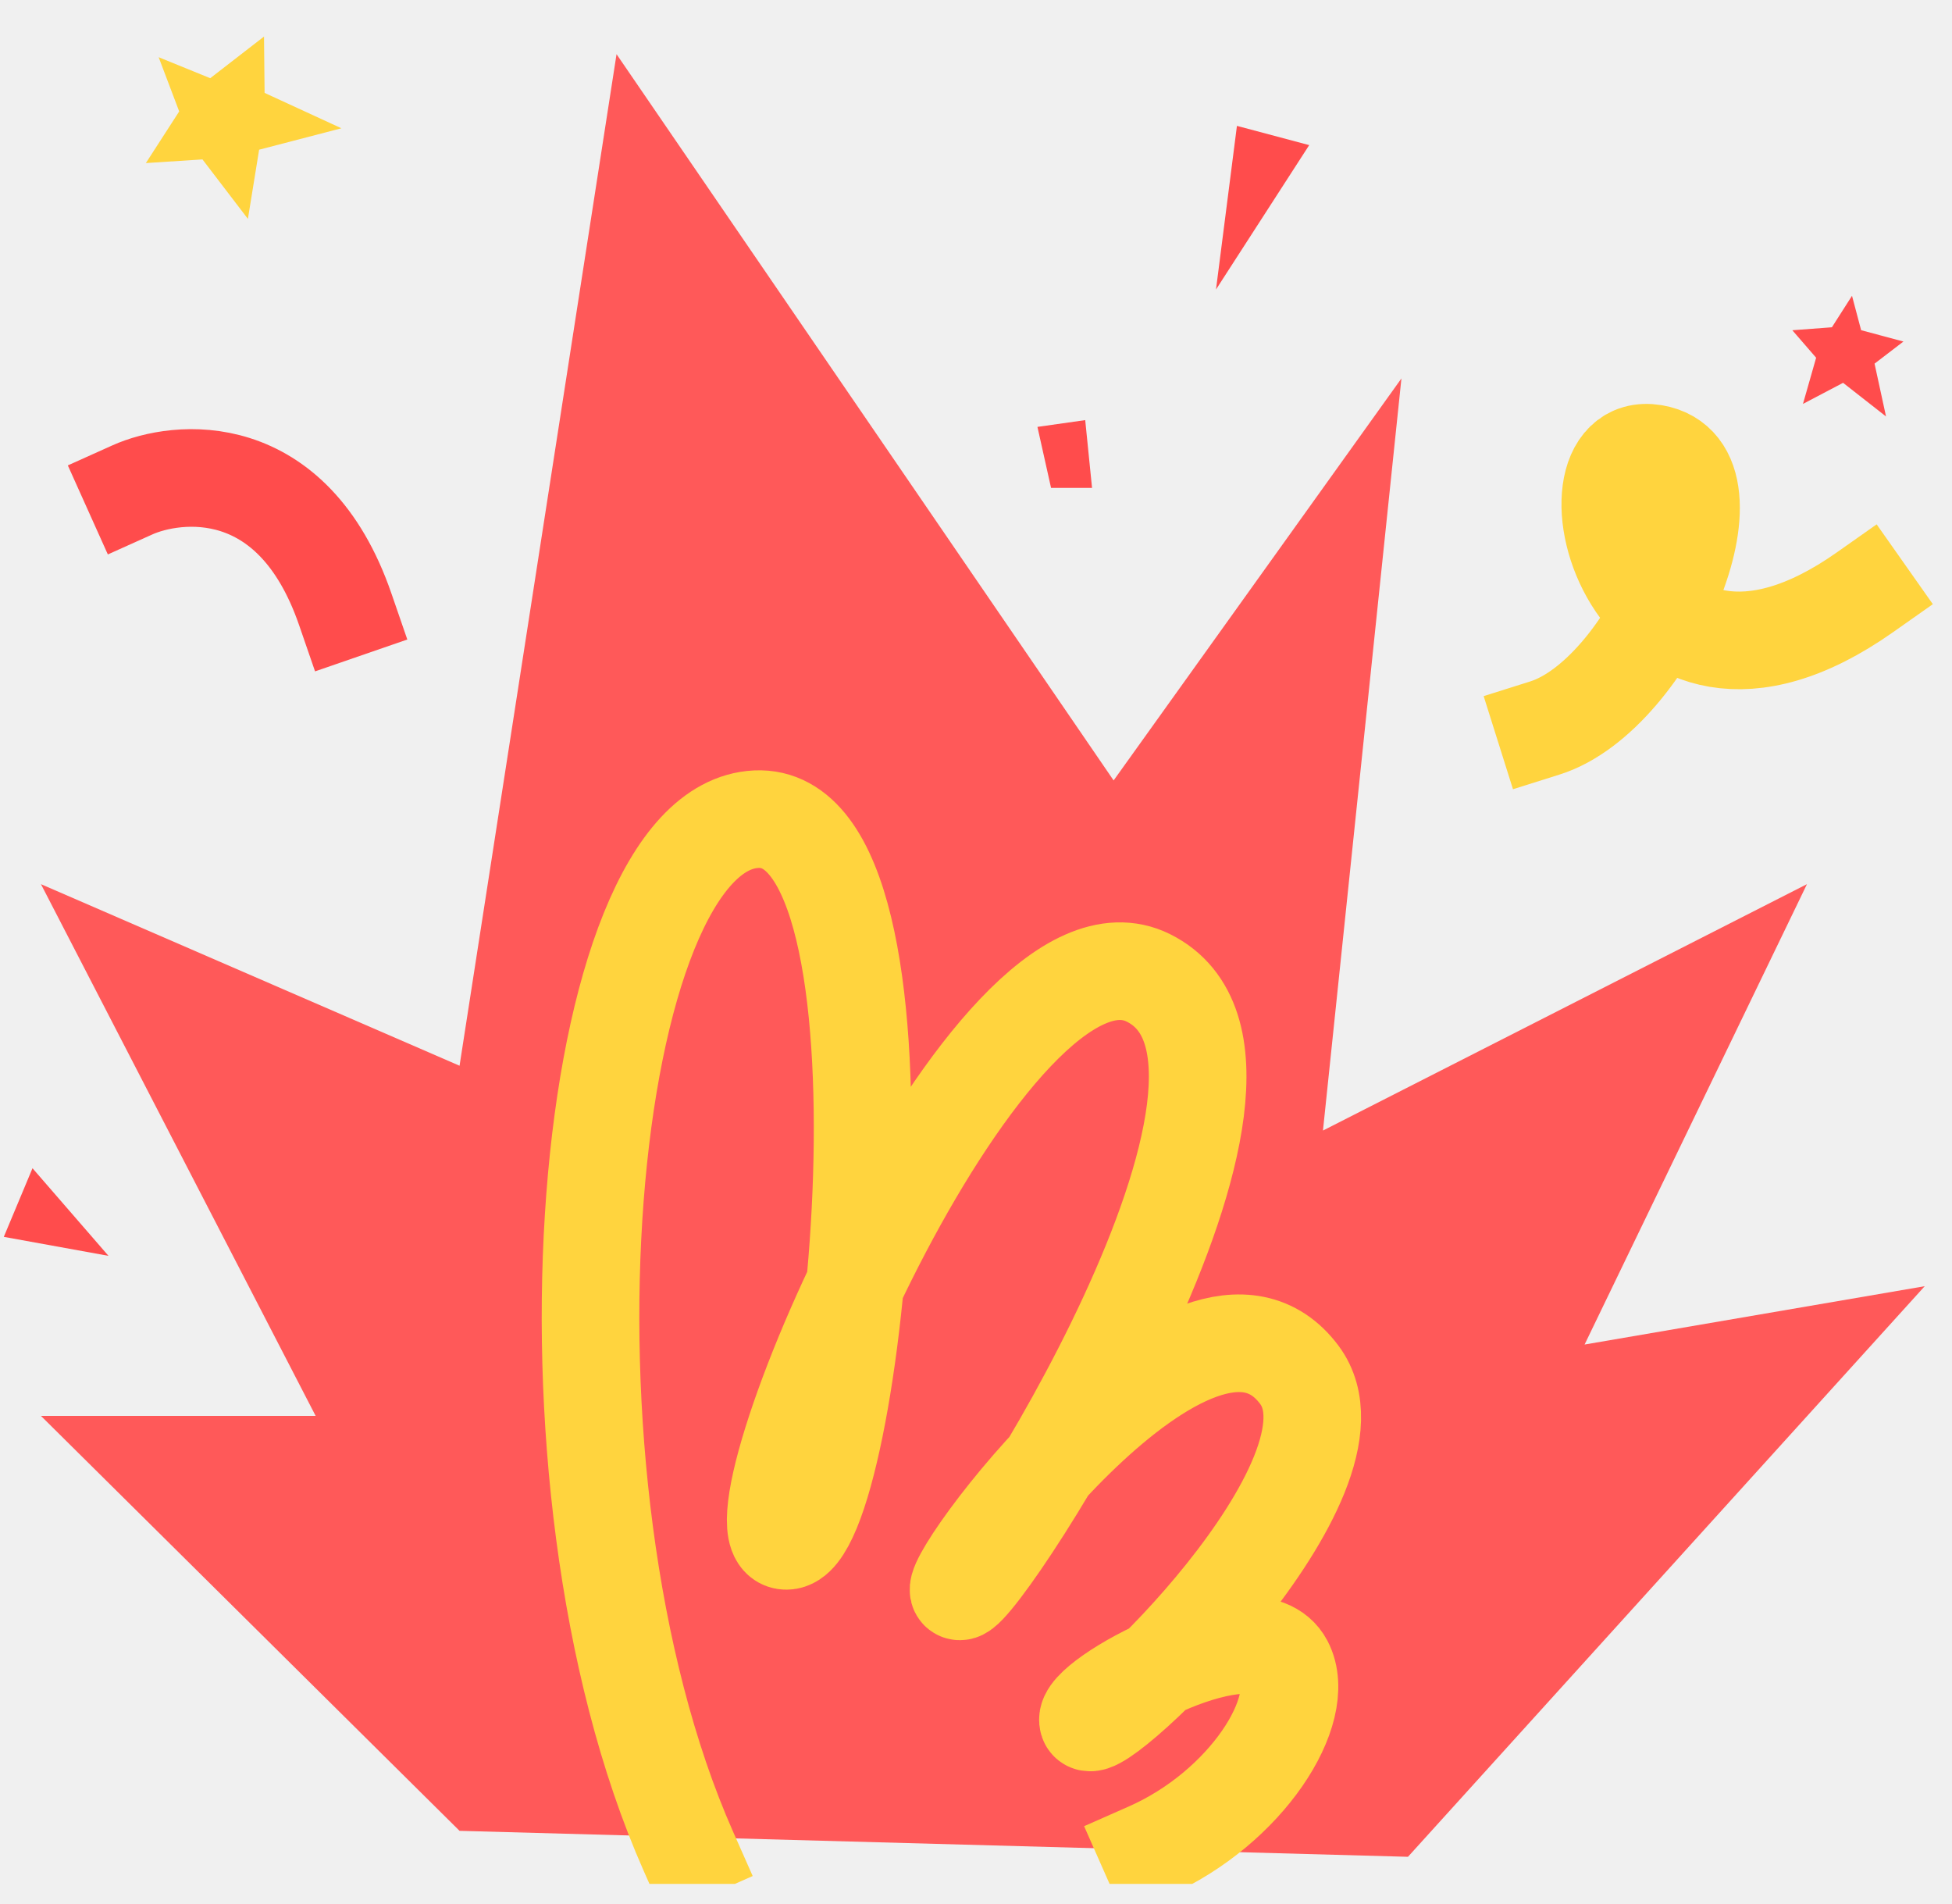
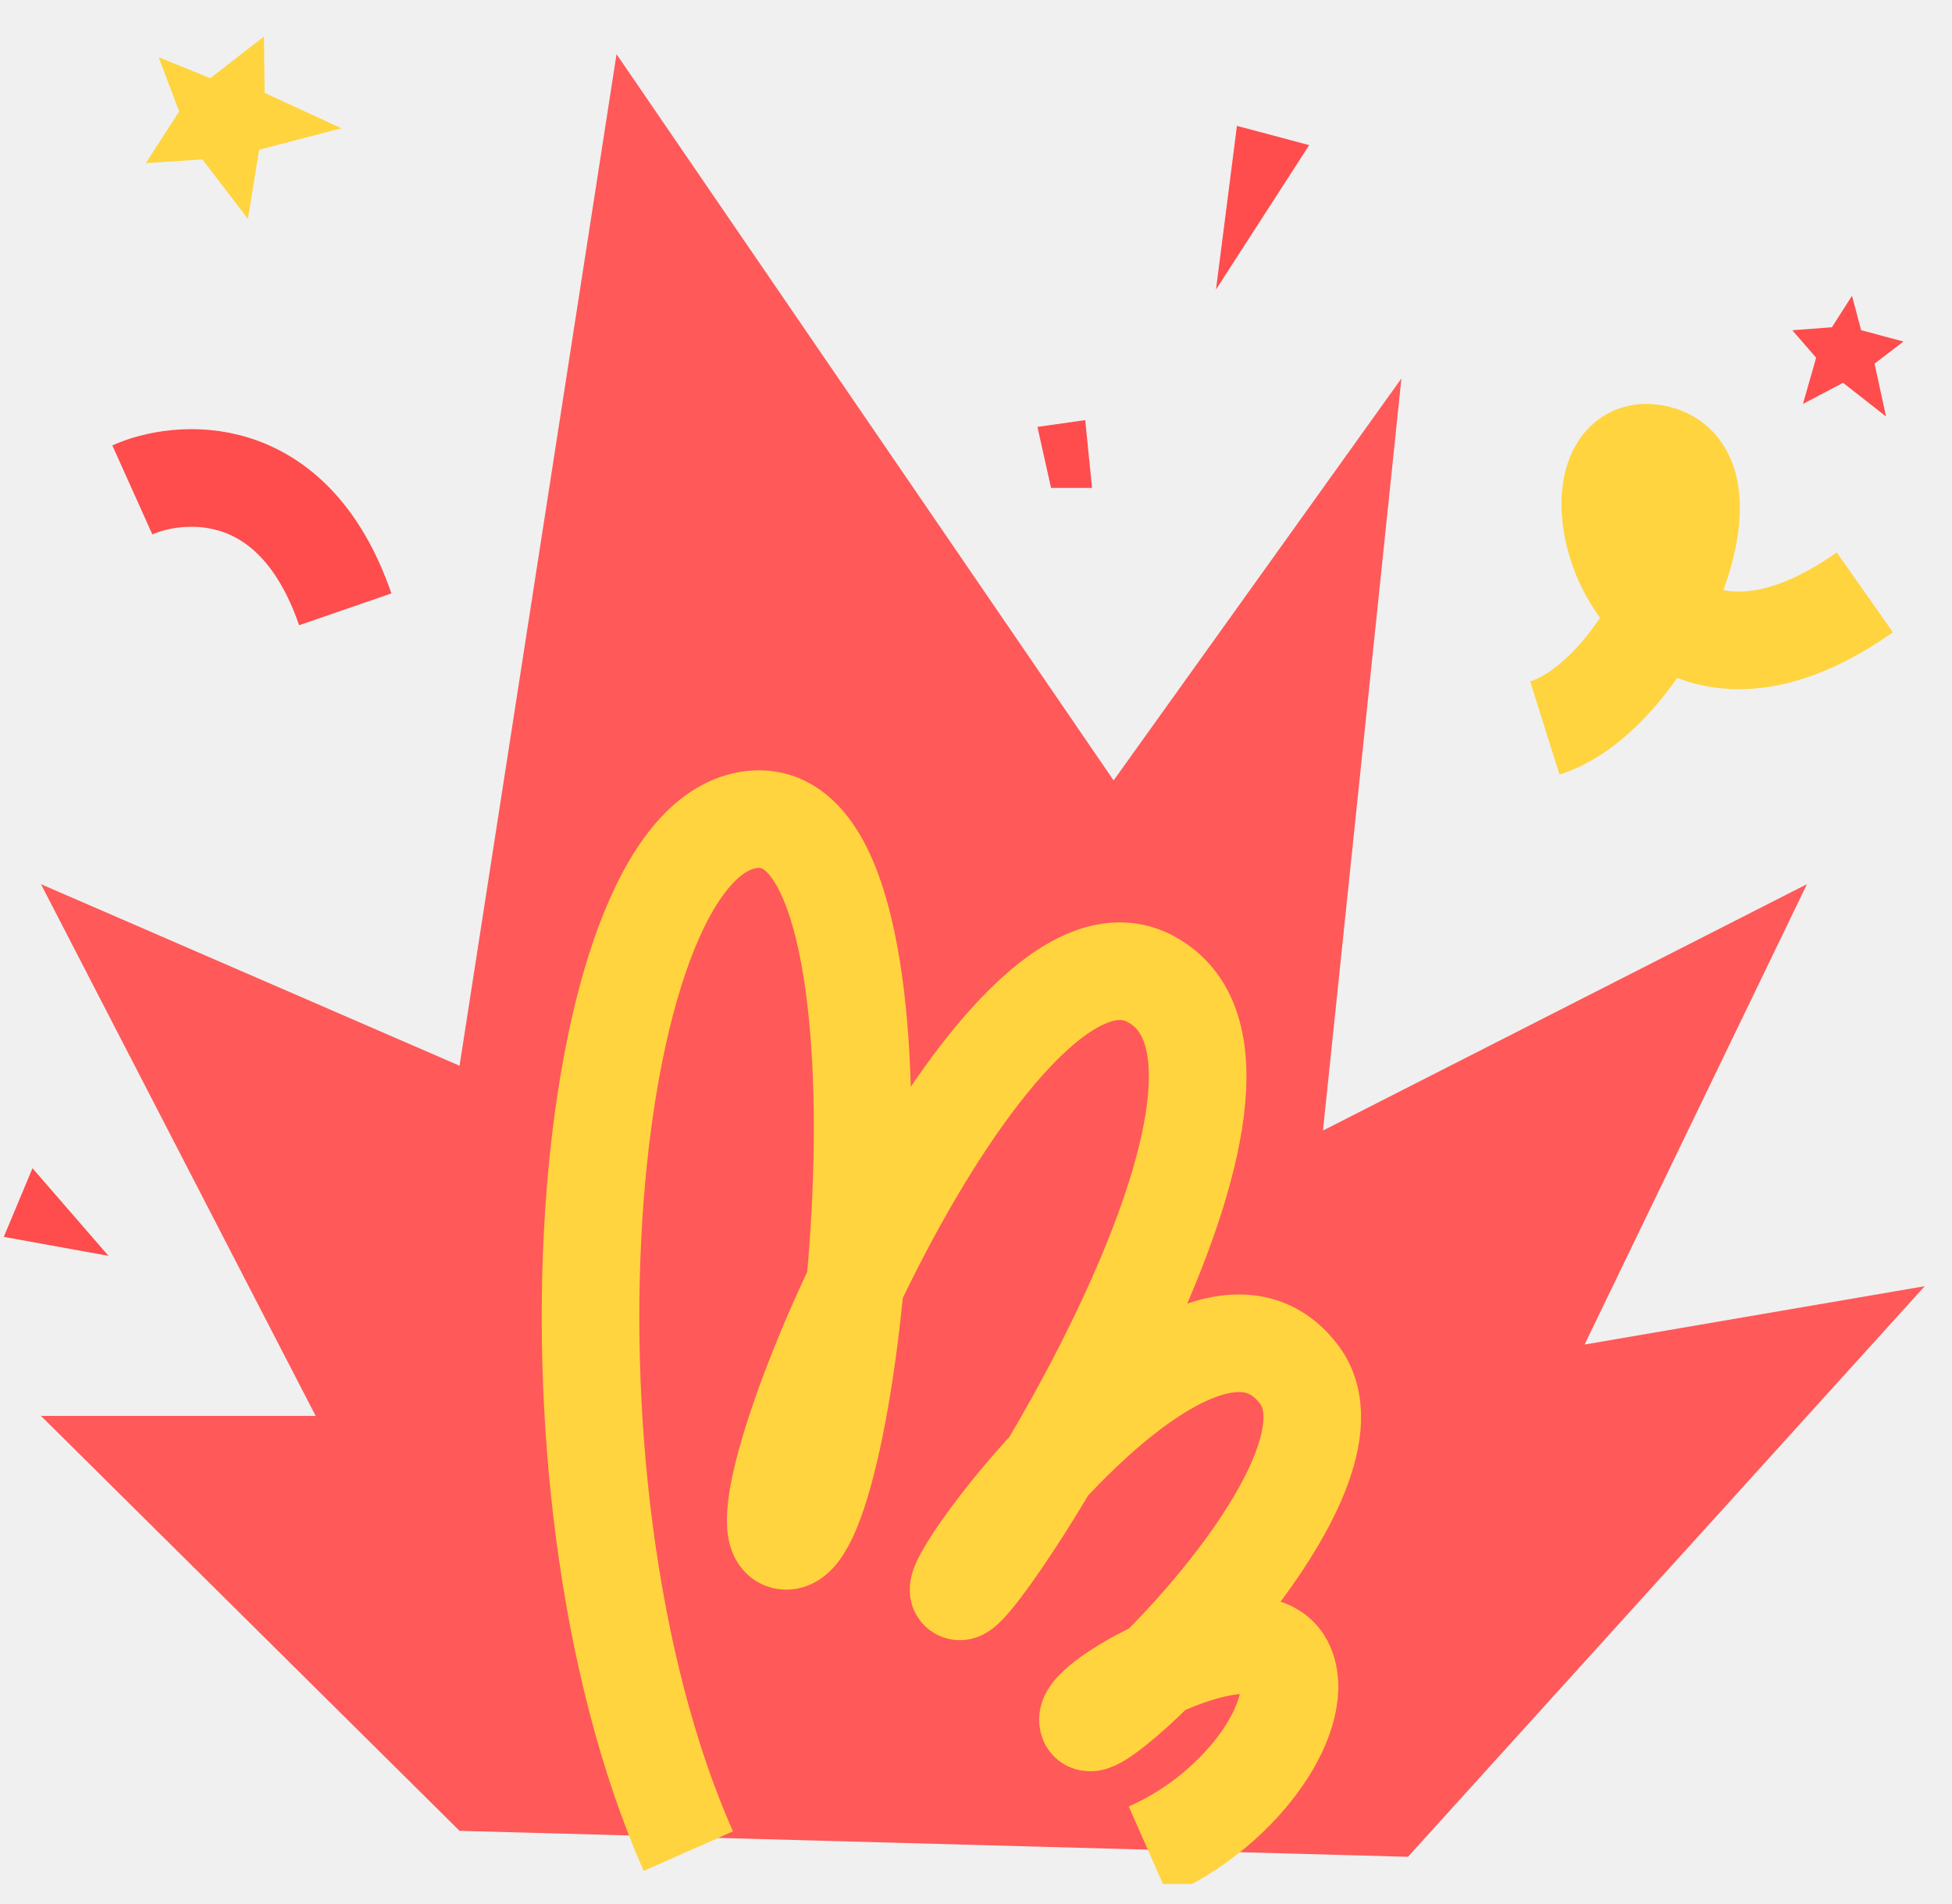
<svg xmlns="http://www.w3.org/2000/svg" width="40" height="39" viewBox="0 0 40 39" fill="none">
  <g clip-path="url(#clip0_131_4828)">
    <path d="M28.852 38.041L9.417 37.509L0.839 29.008H6.468L0.839 18.114L9.417 21.834L12.634 1.11L22.82 15.989L28.718 7.753L27.11 23.162L37.028 18.114L32.471 27.546L39.441 26.351L28.852 38.041Z" fill="#FF5959" />
-     <path d="M14.105 37.925C10.704 30.237 11.941 16.953 15.496 16.783C19.052 16.613 17.506 31.568 16.114 31.568C14.723 31.568 20.288 18.416 23.534 20.035C27.09 21.81 20.134 32.603 19.67 32.603C19.206 32.603 24.528 25.358 26.626 28.167C28.172 30.237 22.452 35.708 22.298 35.264C22.143 34.821 25.698 32.898 26.317 34.081C26.811 35.028 25.544 37.038 23.534 37.925" stroke="#FFD43E" stroke-width="2" stroke-linecap="square" stroke-linejoin="round" />
-     <path d="M31.657 14.915C33.803 14.239 35.788 9.606 33.889 9.288C31.832 8.944 33.358 15.555 38.214 12.136" stroke="#FFD43E" stroke-width="2" stroke-linecap="square" stroke-linejoin="round" />
+     <path d="M14.105 37.925C10.704 30.237 11.941 16.953 15.496 16.783C19.052 16.613 17.506 31.568 16.114 31.568C14.723 31.568 20.288 18.416 23.534 20.035C27.09 21.81 20.134 32.603 19.67 32.603C19.206 32.603 24.528 25.358 26.626 28.167C28.172 30.237 22.452 35.708 22.298 35.264C22.143 34.821 25.698 32.898 26.317 34.081C26.811 35.028 25.544 37.038 23.534 37.925" stroke="#FFD43E" stroke-width="2" strokeLinecap="square" strokeLinejoin="round" />
+     <path d="M31.657 14.915C33.803 14.239 35.788 9.606 33.889 9.288C31.832 8.944 33.358 15.555 38.214 12.136" stroke="#FFD43E" stroke-width="2" strokeLinecap="square" strokeLinejoin="round" />
    <path d="M25.347 2.579L24.918 5.931L26.828 2.973L25.347 2.579Z" fill="#FF4C4C" />
    <path d="M0.078 25.34L2.223 25.729L0.666 23.934L0.078 25.34Z" fill="#FF4C4C" />
-     <path d="M2.712 10.037C3.613 9.632 5.991 9.342 7.075 12.483" stroke="#FF4C4C" stroke-width="2" stroke-linecap="square" stroke-linejoin="round" />
+     <path d="M2.712 10.037C3.613 9.632 5.991 9.342 7.075 12.483" stroke="#FF4C4C" stroke-width="2" strokeLinecap="square" strokeLinejoin="round" />
    <path d="M21.538 9.996L21.259 8.746L22.238 8.607L22.378 9.996H21.538Z" fill="#FF4C4C" />
    <path d="M3.251 1.172L4.308 1.602L5.41 0.749L5.422 1.903L6.996 2.628L5.31 3.067L5.08 4.484L4.149 3.266L2.989 3.341L3.672 2.283L3.251 1.172Z" fill="#FFD43E" />
    <path d="M37.951 6.06L38.138 6.765L39.005 6.997L38.413 7.45L38.648 8.532L37.768 7.843L36.946 8.275L37.216 7.329L36.728 6.766L37.539 6.705L37.951 6.06Z" fill="#FF4C4C" />
  </g>
  <defs>
    <clipPath id="clip0_131_4828">
      <rect width="40" height="38.596" fill="white" />
    </clipPath>
  </defs>
</svg>
